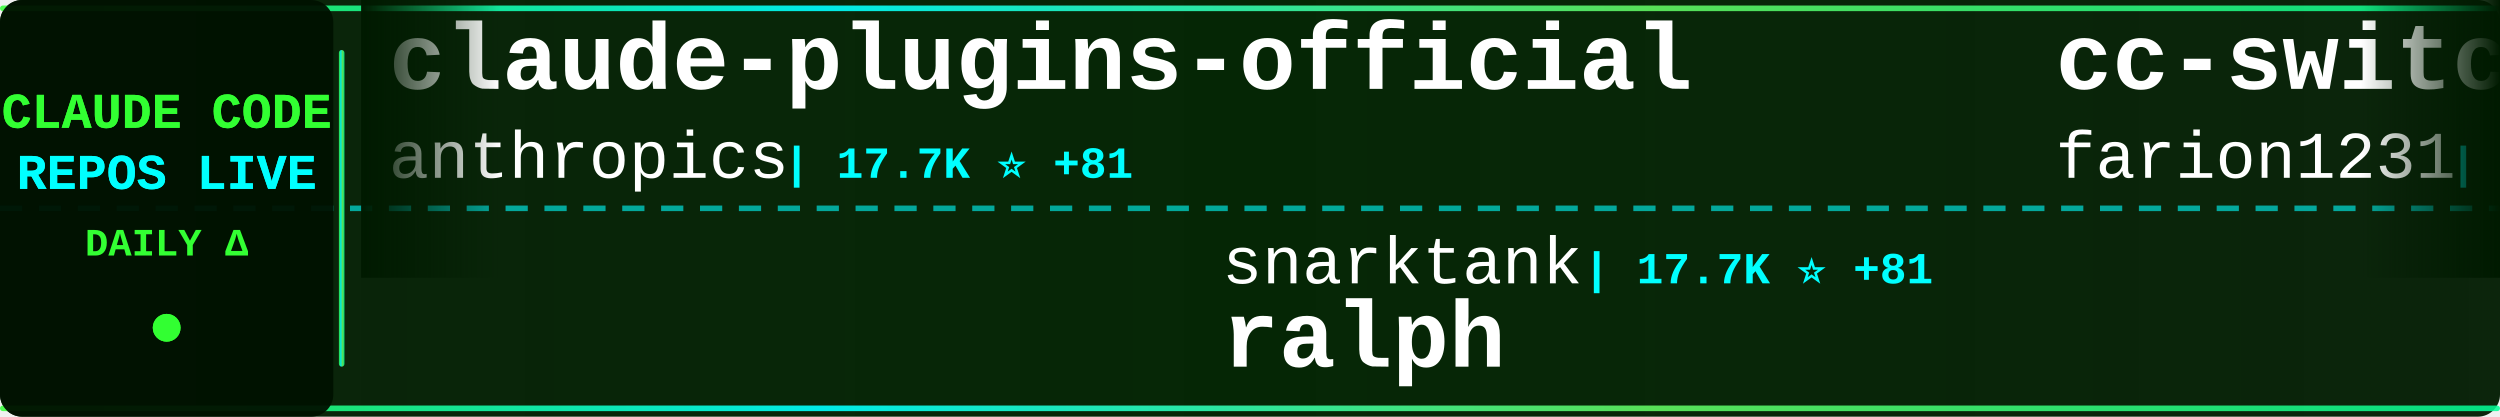
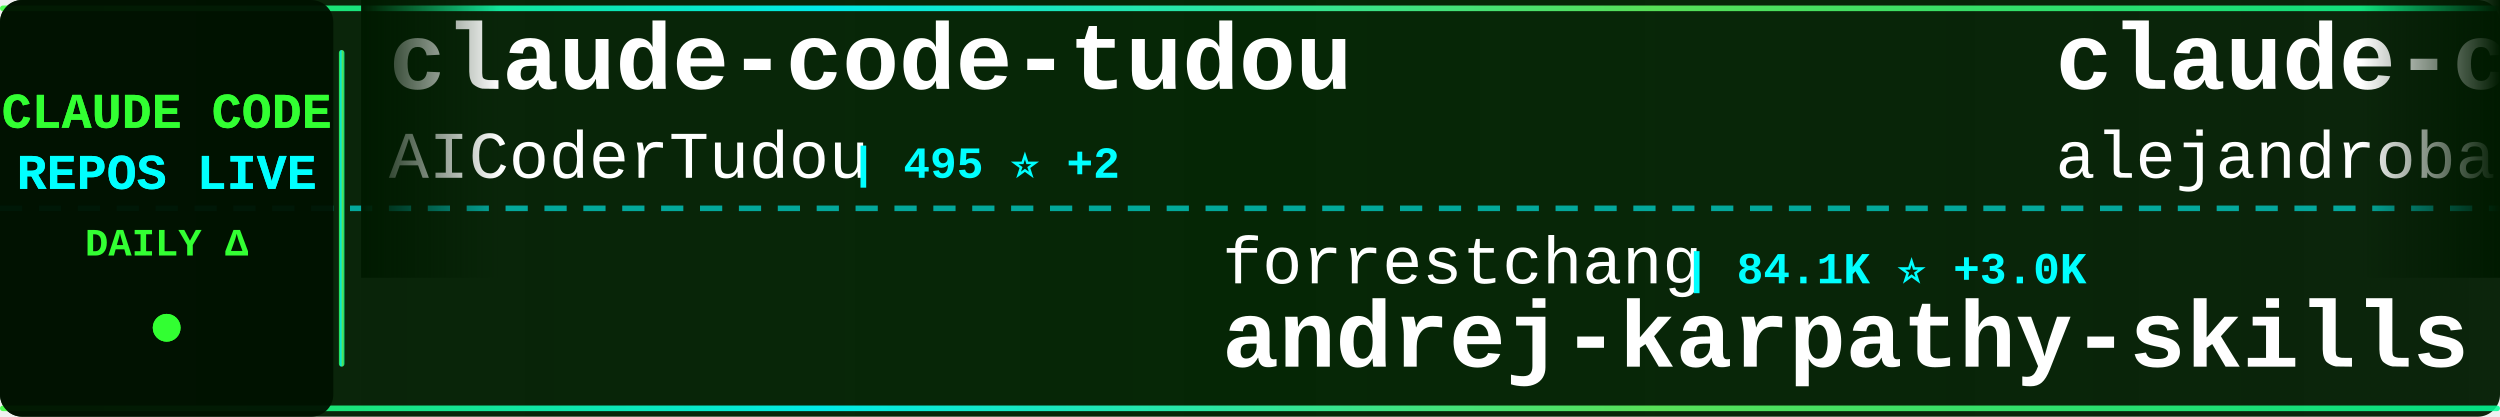
<svg xmlns="http://www.w3.org/2000/svg" width="900" height="150">
  <defs>
    <linearGradient id="tickerBg" x1="0%" y1="0%" x2="100%" y2="0%">
      <stop offset="0%" style="stop-color:#001a00;stop-opacity:0.95" />
      <stop offset="50%" style="stop-color:#002200;stop-opacity:0.98" />
      <stop offset="100%" style="stop-color:#001a00;stop-opacity:0.95" />
    </linearGradient>
    <linearGradient id="borderGrad" x1="0%" y1="0%" x2="100%" y2="0%">
      <stop offset="0%" style="stop-color:#33ff33;stop-opacity:0.85">
        <animate attributeName="stop-opacity" values="0.85;1;0.85" dur="2s" repeatCount="indefinite" />
      </stop>
      <stop offset="33%" style="stop-color:#00ffff;stop-opacity:0.9">
        <animate attributeName="stop-opacity" values="0.9;1;0.9" dur="2.2s" repeatCount="indefinite" />
      </stop>
      <stop offset="66%" style="stop-color:#66ff66;stop-opacity:0.85">
        <animate attributeName="stop-opacity" values="0.85;1;0.85" dur="1.8s" repeatCount="indefinite" />
      </stop>
      <stop offset="100%" style="stop-color:#00ff99;stop-opacity:0.85">
        <animate attributeName="stop-opacity" values="0.85;1;0.85" dur="2s" repeatCount="indefinite" />
      </stop>
    </linearGradient>
    <filter id="textGlow">
      <feGaussianBlur stdDeviation="0.1" result="coloredBlur" />
      <feMerge>
        <feMergeNode in="coloredBlur" />
        <feMergeNode in="SourceGraphic" />
      </feMerge>
    </filter>
    <filter id="metricGlow">
      <feGaussianBlur stdDeviation="0.2" result="coloredBlur" />
      <feMerge>
        <feMergeNode in="coloredBlur" />
        <feMergeNode in="SourceGraphic" />
      </feMerge>
    </filter>
    <linearGradient id="leftFade" x1="0%" y1="0%" x2="100%" y2="0%">
      <stop offset="0%" style="stop-color:#001a00;stop-opacity:1" />
      <stop offset="100%" style="stop-color:#001a00;stop-opacity:0" />
    </linearGradient>
    <linearGradient id="rightFade" x1="0%" y1="0%" x2="100%" y2="0%">
      <stop offset="0%" style="stop-color:#001a00;stop-opacity:0" />
      <stop offset="100%" style="stop-color:#001a00;stop-opacity:1" />
    </linearGradient>
  </defs>
  <rect width="900" height="150" fill="url(#tickerBg)" rx="8" />
  <rect x="0" y="2" width="900" height="2" fill="url(#borderGrad)" rx="1" />
  <rect x="0" y="146" width="900" height="2" fill="url(#borderGrad)" rx="1" />
  <line x1="0" y1="75" x2="900" y2="75" stroke="#00ffff" stroke-width="2" stroke-dasharray="8 6" opacity="0.6" />
  <rect x="0" y="0" width="120" height="150" fill="#001100" opacity="0.95" rx="8" />
  <text x="60" y="46" font-family="'Courier New', monospace" font-size="18" font-weight="bold" fill="#33ff33" text-anchor="middle" filter="url(#textGlow)">
    CLAUDE CODE
  </text>
  <text x="60" y="68" font-family="'Courier New', monospace" font-size="18" font-weight="bold" fill="#00ffff" text-anchor="middle" filter="url(#textGlow)">
    REPOS LIVE
  </text>
  <text x="60" y="92" font-family="'Courier New', monospace" font-size="14" font-weight="bold" fill="#33ff33" text-anchor="middle">
    DAILY Δ
  </text>
  <circle cx="60" cy="118" r="5" fill="#33ff33" filter="url(#metricGlow)">
    <animate attributeName="r" values="4;6;4" dur="1.5s" repeatCount="indefinite" />
    <animate attributeName="opacity" values="0.6;1;0.6" dur="1.5s" repeatCount="indefinite" />
  </circle>
  <rect x="122" y="18" width="2" height="114" fill="url(#borderGrad)" rx="1" />
  <clipPath id="tickerClip">
    <rect x="130" y="0" width="770" height="150" />
  </clipPath>
  <g clip-path="url(#tickerClip)">
    <g id="tickerItems">
      <animateTransform attributeName="transform" attributeType="XML" type="translate" from="0 0" to="-3000 0" dur="54s" repeatCount="indefinite" />
      <g transform="translate(0, 0)">
-         <text x="140" y="32" font-family="'Courier New', monospace" font-size="34" font-weight="bold" fill="#ffffff">claude-plugins-official</text>
-         <text x="140" y="64" font-family="'Courier New', monospace" font-size="24" font-weight="normal" fill="#ffffff" opacity="1.0">anthropics</text>
-         <text x="282" y="64" font-family="'Courier New', monospace" font-size="16" font-weight="bold" fill="#00ffff"> | 17.7K ⭐ +81</text>
+         <text x="140" y="32" font-family="'Courier New', monospace" font-size="34" font-weight="bold" fill="#ffffff">claude-code-tudou</text>
+         <text x="140" y="64" font-family="'Courier New', monospace" font-size="24" font-weight="normal" fill="#ffffff" opacity="1.0">AICoderTudou</text>
+         <text x="306" y="64" font-family="'Courier New', monospace" font-size="16" font-weight="bold" fill="#00ffff"> | 495 ⭐ +2</text>
      </g>
      <g transform="translate(300, 0)">
-         <text x="140" y="102" font-family="'Courier New', monospace" font-size="24" font-weight="normal" fill="#ffffff" opacity="1.0">snarktank</text>
-         <text x="270" y="102" font-family="'Courier New', monospace" font-size="16" font-weight="bold" fill="#00ffff"> | 17.7K ⭐ +81</text>
-         <text x="140" y="132" font-family="'Courier New', monospace" font-size="34" font-weight="bold" fill="#ffffff">ralph</text>
+         <text x="140" y="102" font-family="'Courier New', monospace" font-size="24" font-weight="normal" fill="#ffffff" opacity="1.0">forrestchang</text>
+         <text x="306" y="102" font-family="'Courier New', monospace" font-size="16" font-weight="bold" fill="#00ffff"> | 84.1K ⭐ +3.0K</text>
+         <text x="140" y="132" font-family="'Courier New', monospace" font-size="34" font-weight="bold" fill="#ffffff">andrej-karpathy-skills</text>
      </g>
      <g transform="translate(600, 0)">
-         <text x="140" y="32" font-family="'Courier New', monospace" font-size="34" font-weight="bold" fill="#ffffff">cc-switch</text>
-         <text x="140" y="64" font-family="'Courier New', monospace" font-size="24" font-weight="normal" fill="#ffffff" opacity="1.0">farion1231</text>
-         <text x="282" y="64" font-family="'Courier New', monospace" font-size="16" font-weight="bold" fill="#00ffff"> | 50.1K ⭐ +719</text>
+         <text x="140" y="32" font-family="'Courier New', monospace" font-size="34" font-weight="bold" fill="#ffffff">claude-code-from-source</text>
+         <text x="140" y="64" font-family="'Courier New', monospace" font-size="24" font-weight="normal" fill="#ffffff" opacity="1.0">alejandrobalderas</text>
+         <text x="366" y="64" font-family="'Courier New', monospace" font-size="16" font-weight="bold" fill="#00ffff"> | 1.8K ⭐ +48</text>
      </g>
      <g transform="translate(900, 0)">
-         <text x="140" y="102" font-family="'Courier New', monospace" font-size="24" font-weight="normal" fill="#ffffff" opacity="1.0">AprilNEA</text>
-         <text x="258" y="102" font-family="'Courier New', monospace" font-size="16" font-weight="bold" fill="#00ffff"> | 373 ⭐ +1</text>
-         <text x="140" y="132" font-family="'Courier New', monospace" font-size="34" font-weight="bold" fill="#ffffff">claude-code-source</text>
+         <text x="140" y="102" font-family="'Courier New', monospace" font-size="24" font-weight="normal" fill="#ffffff" opacity="1.0">huangserva</text>
+         <text x="282" y="102" font-family="'Courier New', monospace" font-size="16" font-weight="bold" fill="#00ffff"> | 563 ⭐ +2</text>
+         <text x="140" y="132" font-family="'Courier New', monospace" font-size="34" font-weight="bold" fill="#ffffff">claude-code-cli</text>
      </g>
      <g transform="translate(1200, 0)">
-         <text x="140" y="32" font-family="'Courier New', monospace" font-size="34" font-weight="bold" fill="#ffffff">claude-code-templates</text>
-         <text x="140" y="64" font-family="'Courier New', monospace" font-size="24" font-weight="normal" fill="#ffffff" opacity="1.0">davila7</text>
-         <text x="246" y="64" font-family="'Courier New', monospace" font-size="16" font-weight="bold" fill="#00ffff"> | 25.0K ⭐ +94</text>
+         <text x="140" y="32" font-family="'Courier New', monospace" font-size="34" font-weight="bold" fill="#ffffff">Claude-code</text>
+         <text x="140" y="64" font-family="'Courier New', monospace" font-size="24" font-weight="normal" fill="#ffffff" opacity="1.0">zstmfhy</text>
+         <text x="246" y="64" font-family="'Courier New', monospace" font-size="16" font-weight="bold" fill="#00ffff"> | 190 ⭐</text>
      </g>
      <g transform="translate(1500, 0)">
-         <text x="140" y="102" font-family="'Courier New', monospace" font-size="24" font-weight="normal" fill="#ffffff" opacity="1.0">AICoderTudou</text>
-         <text x="306" y="102" font-family="'Courier New', monospace" font-size="16" font-weight="bold" fill="#00ffff"> | 494 ⭐ +1</text>
-         <text x="140" y="132" font-family="'Courier New', monospace" font-size="34" font-weight="bold" fill="#ffffff">claude-code-tudou</text>
+         <text x="140" y="102" font-family="'Courier New', monospace" font-size="24" font-weight="normal" fill="#ffffff" opacity="1.0">qwibitai</text>
+         <text x="258" y="102" font-family="'Courier New', monospace" font-size="16" font-weight="bold" fill="#00ffff"> | 27.9K ⭐ +100</text>
+         <text x="140" y="132" font-family="'Courier New', monospace" font-size="34" font-weight="bold" fill="#ffffff">nanoclaw</text>
      </g>
      <g transform="translate(1800, 0)">
-         <text x="140" y="32" font-family="'Courier New', monospace" font-size="34" font-weight="bold" fill="#ffffff">Claude-Code-x-OpenClaw-G...</text>
-         <text x="140" y="64" font-family="'Courier New', monospace" font-size="24" font-weight="normal" fill="#ffffff" opacity="1.0">KimYx0207</text>
-         <text x="270" y="64" font-family="'Courier New', monospace" font-size="16" font-weight="bold" fill="#00ffff"> | 3.5K ⭐ +16</text>
+         <text x="140" y="32" font-family="'Courier New', monospace" font-size="34" font-weight="bold" fill="#ffffff">claude-howto</text>
+         <text x="140" y="64" font-family="'Courier New', monospace" font-size="24" font-weight="normal" fill="#ffffff" opacity="1.0">luongnv89</text>
+         <text x="270" y="64" font-family="'Courier New', monospace" font-size="16" font-weight="bold" fill="#00ffff"> | 28.7K ⭐ +222</text>
      </g>
      <g transform="translate(2100, 0)">
-         <text x="140" y="102" font-family="'Courier New', monospace" font-size="24" font-weight="normal" fill="#ffffff" opacity="1.0">affaan-m</text>
-         <text x="258" y="102" font-family="'Courier New', monospace" font-size="16" font-weight="bold" fill="#00ffff"> | 165.5K ⭐ +1.1K</text>
-         <text x="140" y="132" font-family="'Courier New', monospace" font-size="34" font-weight="bold" fill="#ffffff">everything-claude-code</text>
+         <text x="140" y="102" font-family="'Courier New', monospace" font-size="24" font-weight="normal" fill="#ffffff" opacity="1.0">router-for-me</text>
+         <text x="318" y="102" font-family="'Courier New', monospace" font-size="16" font-weight="bold" fill="#00ffff"> | 28.6K ⭐ +272</text>
+         <text x="140" y="132" font-family="'Courier New', monospace" font-size="34" font-weight="bold" fill="#ffffff">CLIProxyAPI</text>
      </g>
      <g transform="translate(2400, 0)">
-         <text x="140" y="32" font-family="'Courier New', monospace" font-size="34" font-weight="bold" fill="#ffffff">oh-my-claudecode</text>
-         <text x="140" y="64" font-family="'Courier New', monospace" font-size="24" font-weight="normal" fill="#ffffff" opacity="1.0">Yeachan-Heo</text>
-         <text x="294" y="64" font-family="'Courier New', monospace" font-size="16" font-weight="bold" fill="#00ffff"> | 31.0K ⭐ +205</text>
+         <text x="140" y="32" font-family="'Courier New', monospace" font-size="34" font-weight="bold" fill="#ffffff">claude-task-master</text>
+         <text x="140" y="64" font-family="'Courier New', monospace" font-size="24" font-weight="normal" fill="#ffffff" opacity="1.0">eyaltoledano</text>
+         <text x="306" y="64" font-family="'Courier New', monospace" font-size="16" font-weight="bold" fill="#00ffff"> | 26.8K ⭐ +18</text>
      </g>
      <g transform="translate(2700, 0)">
-         <text x="140" y="102" font-family="'Courier New', monospace" font-size="24" font-weight="normal" fill="#ffffff" opacity="1.0">oboard</text>
-         <text x="234" y="102" font-family="'Courier New', monospace" font-size="16" font-weight="bold" fill="#00ffff"> | 3.0K ⭐ +5</text>
-         <text x="140" y="132" font-family="'Courier New', monospace" font-size="34" font-weight="bold" fill="#ffffff">claude-code-rev</text>
+         <text x="140" y="102" font-family="'Courier New', monospace" font-size="24" font-weight="normal" fill="#ffffff" opacity="1.0">davila7</text>
+         <text x="246" y="102" font-family="'Courier New', monospace" font-size="16" font-weight="bold" fill="#00ffff"> | 25.1K ⭐ +98</text>
+         <text x="140" y="132" font-family="'Courier New', monospace" font-size="34" font-weight="bold" fill="#ffffff">claude-code-templates</text>
      </g>
      <g transform="translate(3000, 0)">
-         <text x="140" y="32" font-family="'Courier New', monospace" font-size="34" font-weight="bold" fill="#ffffff">claude-plugins-official</text>
-         <text x="140" y="64" font-family="'Courier New', monospace" font-size="24" font-weight="normal" fill="#ffffff" opacity="1.0">anthropics</text>
-         <text x="282" y="64" font-family="'Courier New', monospace" font-size="16" font-weight="bold" fill="#00ffff"> | 17.7K ⭐ +81</text>
+         <text x="140" y="32" font-family="'Courier New', monospace" font-size="34" font-weight="bold" fill="#ffffff">claude-code-tudou</text>
+         <text x="140" y="64" font-family="'Courier New', monospace" font-size="24" font-weight="normal" fill="#ffffff" opacity="1.0">AICoderTudou</text>
+         <text x="306" y="64" font-family="'Courier New', monospace" font-size="16" font-weight="bold" fill="#00ffff"> | 495 ⭐ +2</text>
      </g>
      <g transform="translate(3300, 0)">
-         <text x="140" y="102" font-family="'Courier New', monospace" font-size="24" font-weight="normal" fill="#ffffff" opacity="1.0">snarktank</text>
-         <text x="270" y="102" font-family="'Courier New', monospace" font-size="16" font-weight="bold" fill="#00ffff"> | 17.7K ⭐ +81</text>
-         <text x="140" y="132" font-family="'Courier New', monospace" font-size="34" font-weight="bold" fill="#ffffff">ralph</text>
+         <text x="140" y="102" font-family="'Courier New', monospace" font-size="24" font-weight="normal" fill="#ffffff" opacity="1.0">forrestchang</text>
+         <text x="306" y="102" font-family="'Courier New', monospace" font-size="16" font-weight="bold" fill="#00ffff"> | 84.1K ⭐ +3.0K</text>
+         <text x="140" y="132" font-family="'Courier New', monospace" font-size="34" font-weight="bold" fill="#ffffff">andrej-karpathy-skills</text>
      </g>
      <g transform="translate(3600, 0)">
-         <text x="140" y="32" font-family="'Courier New', monospace" font-size="34" font-weight="bold" fill="#ffffff">cc-switch</text>
-         <text x="140" y="64" font-family="'Courier New', monospace" font-size="24" font-weight="normal" fill="#ffffff" opacity="1.0">farion1231</text>
-         <text x="282" y="64" font-family="'Courier New', monospace" font-size="16" font-weight="bold" fill="#00ffff"> | 50.1K ⭐ +719</text>
+         <text x="140" y="32" font-family="'Courier New', monospace" font-size="34" font-weight="bold" fill="#ffffff">claude-code-from-source</text>
+         <text x="140" y="64" font-family="'Courier New', monospace" font-size="24" font-weight="normal" fill="#ffffff" opacity="1.0">alejandrobalderas</text>
+         <text x="366" y="64" font-family="'Courier New', monospace" font-size="16" font-weight="bold" fill="#00ffff"> | 1.8K ⭐ +48</text>
      </g>
      <g transform="translate(3900, 0)">
-         <text x="140" y="102" font-family="'Courier New', monospace" font-size="24" font-weight="normal" fill="#ffffff" opacity="1.0">AprilNEA</text>
-         <text x="258" y="102" font-family="'Courier New', monospace" font-size="16" font-weight="bold" fill="#00ffff"> | 373 ⭐ +1</text>
-         <text x="140" y="132" font-family="'Courier New', monospace" font-size="34" font-weight="bold" fill="#ffffff">claude-code-source</text>
+         <text x="140" y="102" font-family="'Courier New', monospace" font-size="24" font-weight="normal" fill="#ffffff" opacity="1.0">huangserva</text>
+         <text x="282" y="102" font-family="'Courier New', monospace" font-size="16" font-weight="bold" fill="#00ffff"> | 563 ⭐ +2</text>
+         <text x="140" y="132" font-family="'Courier New', monospace" font-size="34" font-weight="bold" fill="#ffffff">claude-code-cli</text>
      </g>
    </g>
  </g>
  <rect x="130" y="0" width="50" height="100" fill="url(#leftFade)" />
  <rect x="850" y="0" width="50" height="100" fill="url(#rightFade)" />
</svg>
